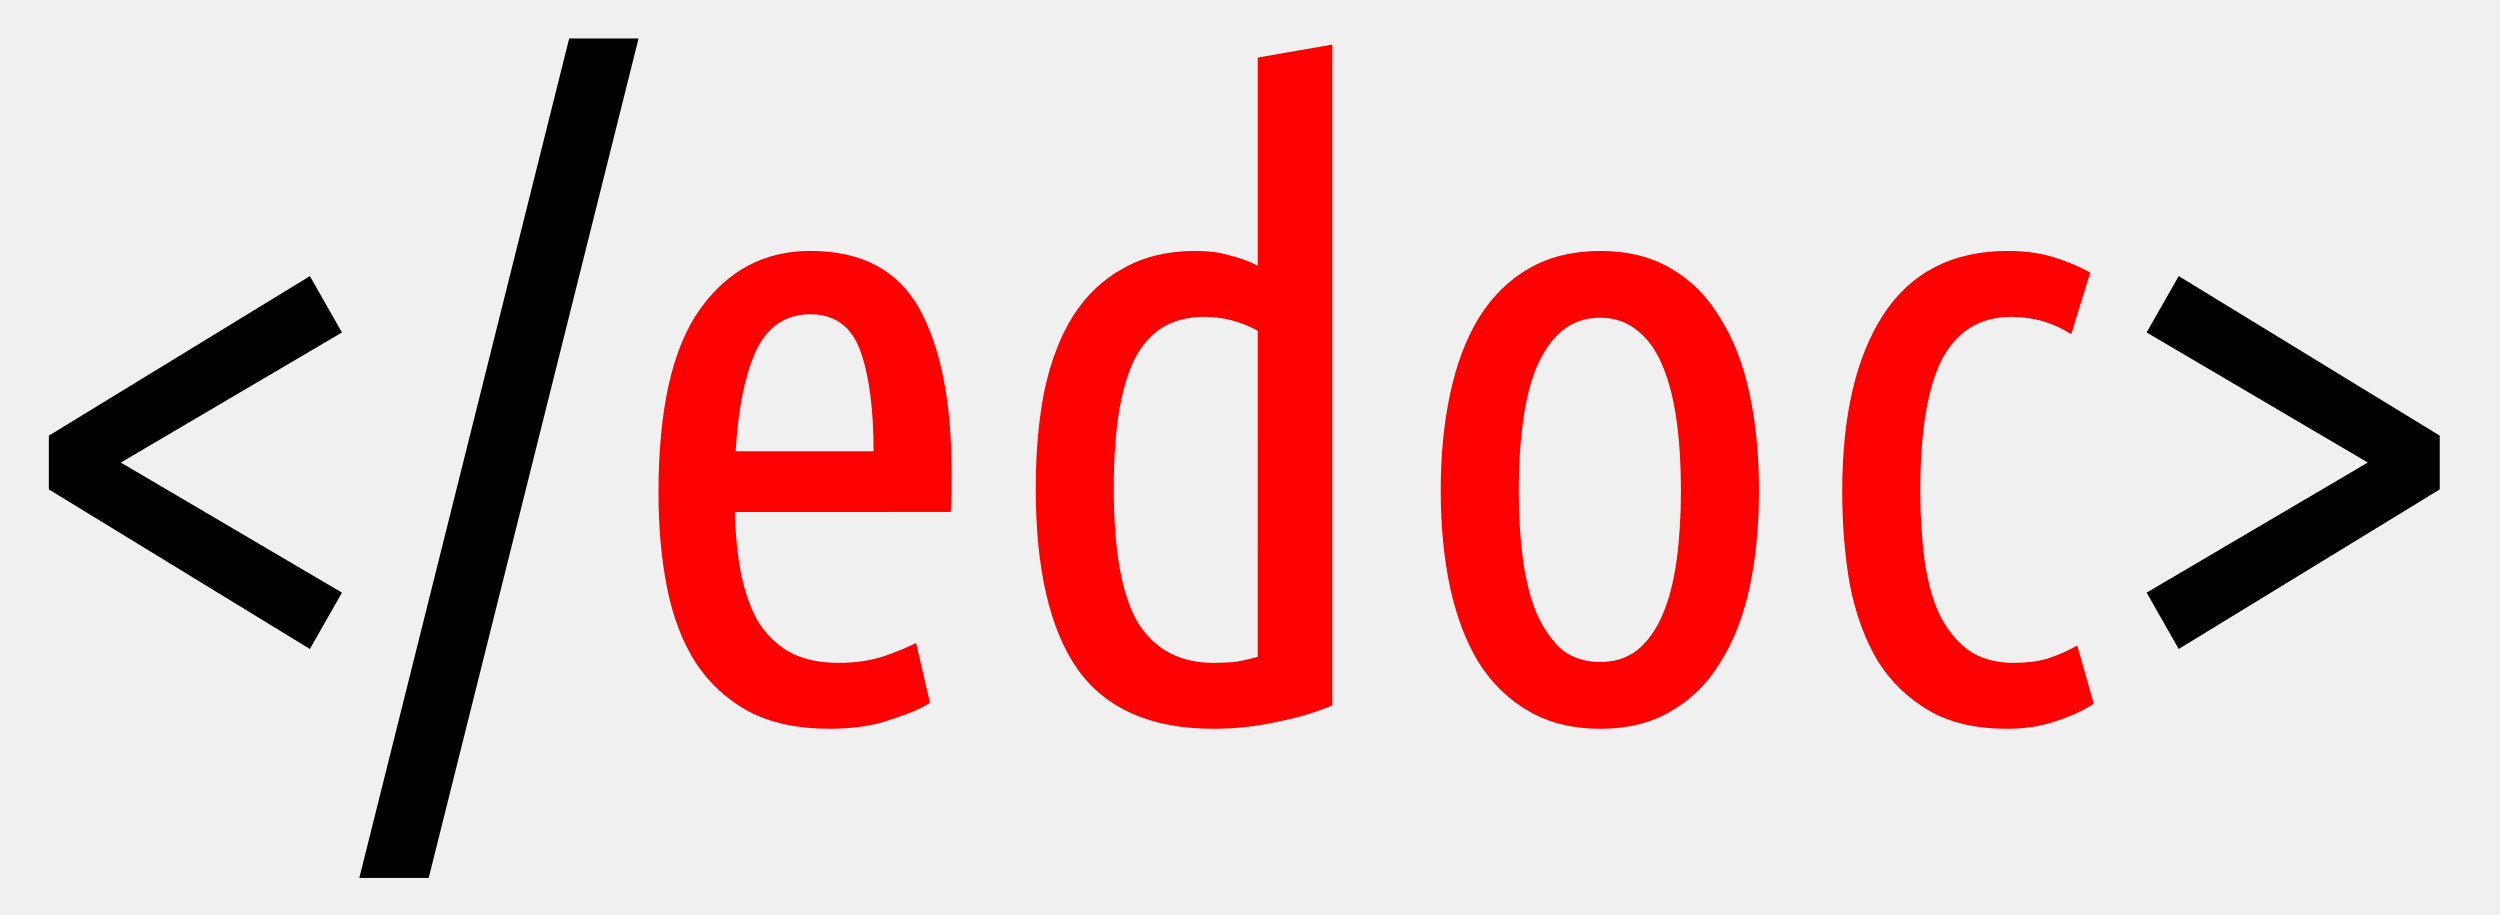
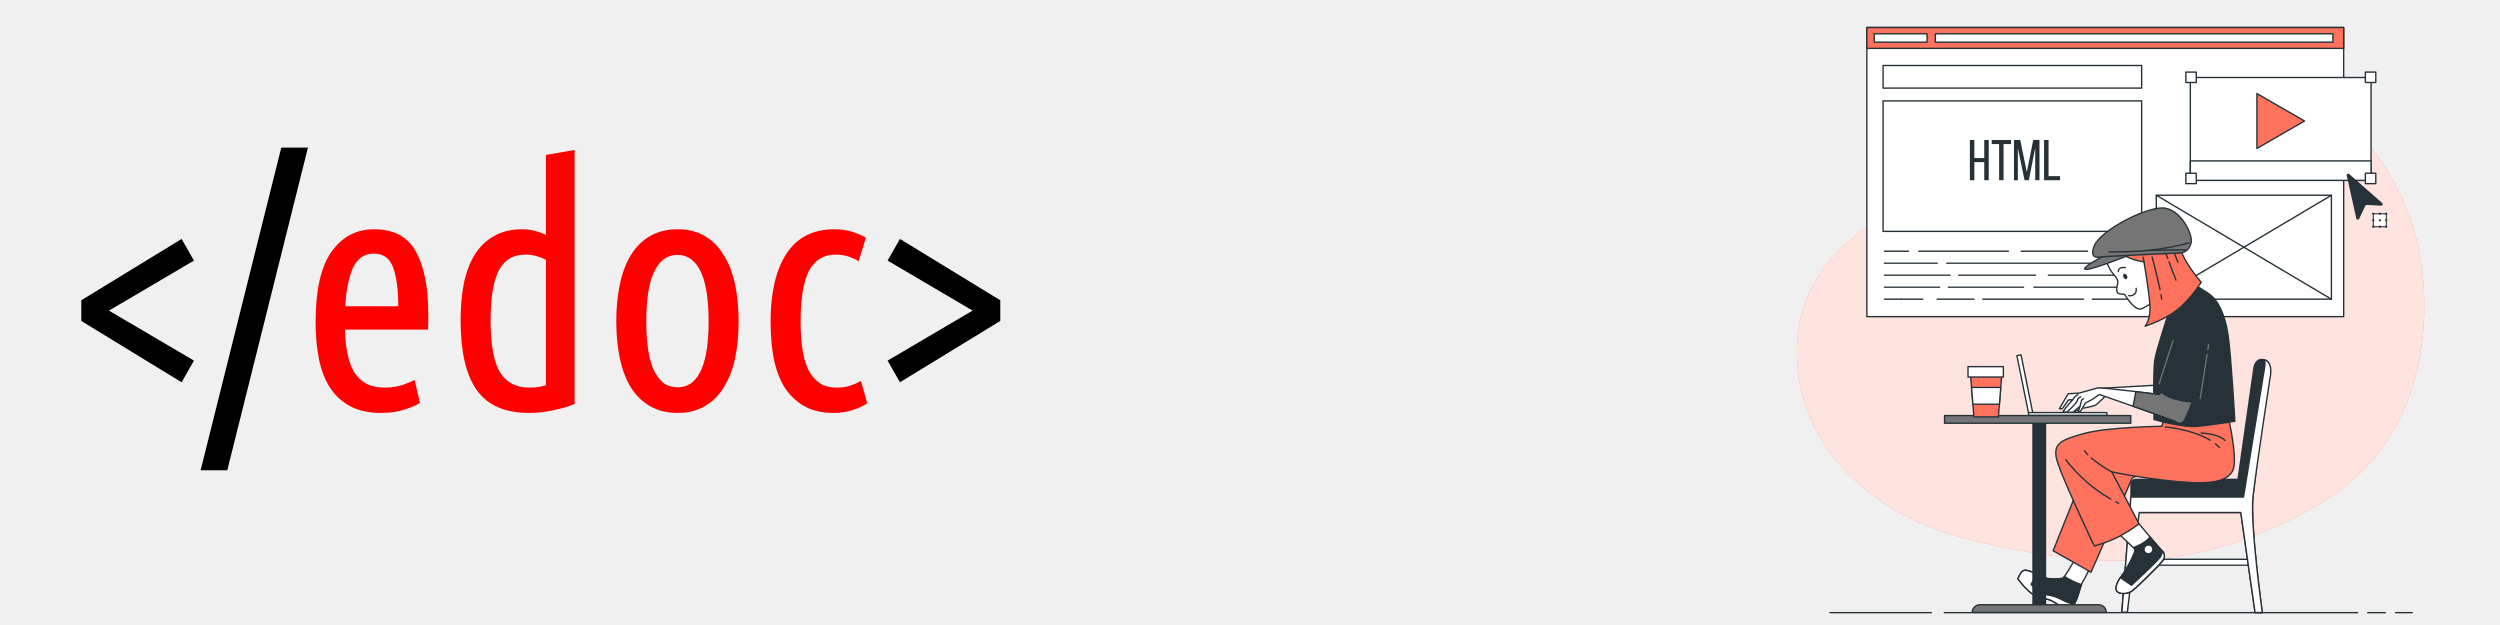
- <svg xmlns="http://www.w3.org/2000/svg" style="isolation:isolate" viewBox="0 0 246 90" width="246" height="90" id="svg4259" version="1.1">
+ <svg xmlns="http://www.w3.org/2000/svg" style="isolation:isolate" viewBox="0 0 640 160" width="640" height="160" id="svg4259" version="1.1">
  <defs id="defs4261">
    <clipPath id="_clipPath_QDLCauB5rNziMZr8STcPCmG1C2ohRiZf">
      <rect width="1000" height="400" id="rect4264" x="0" y="0" />
    </clipPath>
  </defs>
-   <g style="font-style:normal;font-weight:normal;font-size:40px;line-height:0%;font-family:sans-serif;letter-spacing:1.43px;word-spacing:0px;fill:#000000;fill-opacity:1;stroke:none;stroke-width:1px;stroke-linecap:butt;stroke-linejoin:miter;stroke-opacity:1" id="text4942" transform="translate(173.6429,52.46142)" />
-   <g aria-label="&lt;/edoc&gt;" style="font-style:normal;font-weight:normal;font-size:40px;line-height:1.25;font-family:sans-serif;letter-spacing:0px;word-spacing:0px;fill:#000000;fill-opacity:1;stroke:none" id="text2223">
+   <g style="font-style:normal;font-weight:normal;font-size:40px;line-height:0%;font-family:sans-serif;letter-spacing:1.43px;word-spacing:0px;fill:#000000;fill-opacity:1;stroke:none;stroke-width:1px;stroke-linecap:butt;stroke-linejoin:miter;stroke-opacity:1" id="text4942" transform="translate(173.6429,122.4614)" />
+   <g aria-label="&lt;/edoc&gt;" style="font-style:normal;font-weight:normal;font-size:40px;line-height:1.25;font-family:sans-serif;letter-spacing:0px;word-spacing:0px;fill:#000000;fill-opacity:1;stroke:none" id="text2223" transform="translate(16,34)">
    <path d="m 4.807,48.16 v -5.291 l 25.685,-15.701 3.157,5.547 -21.76,12.8 21.76,12.8 -3.157,5.547 z" style="font-style:normal;font-variant:normal;font-weight:normal;font-stretch:normal;font-size:85.333px;font-family:'Ubuntu Condensed';-inkscape-font-specification:'Ubuntu Condensed, '" id="path2963" />
    <path d="M 42.183,86.389 H 35.356 L 56.007,3.786 h 6.827 z" style="font-style:normal;font-variant:normal;font-weight:normal;font-stretch:normal;font-size:85.333px;font-family:'Ubuntu Condensed';-inkscape-font-specification:'Ubuntu Condensed, '" id="path2965" />
    <path d="m 72.305,50.379 q 0.085,3.243 0.597,5.973 0.512,2.645 1.621,4.693 1.195,1.963 3.072,3.072 1.963,1.109 4.949,1.109 2.475,0 4.523,-0.683 2.133,-0.768 3.072,-1.28 l 1.365,5.888 q -1.109,0.768 -3.755,1.621 -2.56,0.939 -6.144,0.939 -4.693,0 -7.936,-1.707 -3.157,-1.707 -5.205,-4.779 -1.963,-3.072 -2.816,-7.339 -0.853,-4.267 -0.853,-9.387 0,-12.373 4.096,-18.091 4.096,-5.717 10.837,-5.717 7.595,0 10.752,5.717 3.157,5.717 3.157,16.043 0,0.939 0,1.963 0,0.939 -0.085,1.963 z m 7.424,-19.456 q -3.669,0 -5.376,3.669 -1.621,3.669 -1.963,9.813 h 13.568 q 0,-6.229 -1.28,-9.813 -1.28,-3.669 -4.949,-3.669 z" style="fill:#ff0000" id="path2967" />
    <path d="m 123.761,32.544 q -2.475,-1.365 -5.291,-1.365 -2.133,0 -3.755,0.853 -1.621,0.853 -2.816,2.816 -1.109,1.963 -1.707,5.205 -0.597,3.243 -0.597,8.021 0,9.216 2.389,13.227 2.475,3.925 7.424,3.925 0.939,0 2.048,-0.085 1.109,-0.171 2.304,-0.512 z m 0,-26.88 7.339,-1.28 V 69.408 q -2.389,1.024 -5.461,1.621 -3.072,0.683 -6.229,0.683 -9.216,0 -13.397,-5.888 -4.096,-5.888 -4.096,-17.749 0,-5.376 0.853,-9.643 0.939,-4.352 2.816,-7.339 1.963,-3.072 4.949,-4.693 2.987,-1.707 7.083,-1.707 1.963,0 3.328,0.427 1.451,0.341 2.816,1.024 z" style="fill:#ff0000" id="path2969" />
    <path d="m 173.084,48.245 q 0,5.291 -0.939,9.643 -0.939,4.267 -2.901,7.339 -1.877,3.072 -4.864,4.779 -2.901,1.707 -6.912,1.707 -4.011,0 -6.997,-1.707 -2.987,-1.707 -4.949,-4.779 -1.877,-3.072 -2.816,-7.339 -0.939,-4.352 -0.939,-9.643 0,-5.205 0.939,-9.557 0.939,-4.352 2.816,-7.424 1.963,-3.157 4.949,-4.864 2.987,-1.707 6.997,-1.707 4.011,0 6.912,1.707 2.987,1.707 4.864,4.864 1.963,3.072 2.901,7.424 0.939,4.352 0.939,9.557 z m -7.68,0 q 0,-3.755 -0.427,-6.827 -0.427,-3.157 -1.365,-5.376 -0.939,-2.304 -2.475,-3.499 -1.536,-1.28 -3.669,-1.28 -2.219,0 -3.755,1.28 -1.451,1.195 -2.475,3.499 -0.939,2.219 -1.365,5.376 -0.427,3.072 -0.427,6.827 0,3.755 0.427,6.912 0.427,3.072 1.365,5.291 1.024,2.219 2.475,3.499 1.536,1.195 3.755,1.195 2.133,0 3.669,-1.195 1.536,-1.28 2.475,-3.499 0.939,-2.219 1.365,-5.291 0.427,-3.157 0.427,-6.912 z" style="fill:#ff0000" id="path2971" />
    <path d="m 197.489,71.712 q -4.608,0 -7.68,-1.792 -3.072,-1.792 -5.035,-4.864 -1.877,-3.157 -2.731,-7.424 -0.768,-4.267 -0.768,-9.301 0,-11.093 4.011,-17.323 4.096,-6.315 12.288,-6.315 2.475,0 4.437,0.597 1.963,0.597 3.669,1.536 l -1.877,6.059 q -2.645,-1.707 -5.888,-1.707 -4.608,0 -6.827,4.181 -2.133,4.181 -2.133,12.971 0,3.669 0.427,6.827 0.427,3.072 1.451,5.291 1.109,2.219 2.816,3.499 1.792,1.28 4.523,1.28 1.877,0 3.328,-0.427 1.536,-0.512 2.901,-1.28 l 1.621,5.717 q -1.365,0.939 -3.669,1.707 -2.219,0.768 -4.864,0.768 z" style="fill:#ff0000" id="path2973" />
    <path d="m 214.385,63.861 -3.157,-5.547 21.76,-12.8 -21.76,-12.8 3.157,-5.547 25.685,15.701 v 5.291 z" style="font-style:normal;font-variant:normal;font-weight:normal;font-stretch:normal;font-size:85.333px;font-family:'Ubuntu Condensed';-inkscape-font-specification:'Ubuntu Condensed, '" id="path2975" />
  </g>
+   <g id="g7624" transform="matrix(0.3558706,0,0,0.3558706,452.2934,-6.83751)">
+     <g id="freepik--background-simple--inject-2">
+       <path id="path7283" style="fill:#ff725e" d="M 465,182.66 C 449,130.35 407.85,88.48 359.15,66.41 312.72,45.35 254,35 210,67.35 c -29,21.34 -45.4,55.54 -71.93,79.47 -13.19,11.9 -27.63,15.77 -43.32,22.88 -38.25,17.35 -70.26,50.79 -72.89,94.92 -4.4,73.77 54.08,124.8 119.33,141.53 86.23,22.12 150.68,22.12 209.91,-1.77 30.76,-12.4 62.06,-28.1 84.24,-53.78 33.54,-38.85 42.8,-94 35.18,-143.93 A 171.09,171.09 0 0 0 465,182.66 Z" />
+       <path id="path7285" style="opacity:0.8;fill:#ffffff" d="M 465,182.66 C 449,130.35 407.85,88.48 359.15,66.41 312.72,45.35 254,35 210,67.35 c -29,21.34 -45.4,55.54 -71.93,79.47 -13.19,11.9 -27.63,15.77 -43.32,22.88 -38.25,17.35 -70.26,50.79 -72.89,94.92 -4.4,73.77 54.08,124.8 119.33,141.53 86.23,22.12 150.68,22.12 209.91,-1.77 30.76,-12.4 62.06,-28.1 84.24,-53.78 33.54,-38.85 42.8,-94 35.18,-143.93 A 171.09,171.09 0 0 0 465,182.66 Z" />
+     </g>
+     <g id="freepik--Page--inject-2">
+       <rect id="rect7288" style="fill:#ffffff;stroke:#263238;stroke-linecap:round;stroke-linejoin:round" height="208" width="343" y="39" x="72" />
+       <rect id="rect7290" style="fill:none;stroke:#263238;stroke-linecap:round;stroke-linejoin:round" height="16.25" width="186" y="66.33" x="83.67" />
+       <rect id="rect7292" style="fill:none;stroke:#263238;stroke-linecap:round;stroke-linejoin:round" height="93.88" width="186" y="91.79" x="83.67" />
+       <rect id="rect7294" style="fill:none;stroke:#263238;stroke-linecap:round;stroke-linejoin:round" height="74.78" width="125.97" y="159.66" x="280.21" />
+       <line id="line7296" style="fill:none;stroke:#263238;stroke-linecap:round;stroke-linejoin:round" y2="159.66" x2="406.18" y1="234.44" x1="280.21" />
+       <line id="line7298" style="fill:none;stroke:#263238;stroke-linecap:round;stroke-linejoin:round" y2="159.66" x2="280.21" y1="234.44" x1="406.18" />
+       <line id="line7300" style="fill:none;stroke:#263238;stroke-linecap:round;stroke-linejoin:round" y2="199.93" x2="267.55" y1="199.93" x1="237.07" />
+       <line id="line7302" style="fill:none;stroke:#263238;stroke-linecap:round;stroke-linejoin:round" y2="199.93" x2="230.74" y1="199.93" x1="183" />
+       <line id="line7304" style="fill:none;stroke:#263238;stroke-linecap:round;stroke-linejoin:round" y2="199.93" x2="173.79" y1="199.93" x1="109.37" />
+       <line id="line7306" style="fill:none;stroke:#263238;stroke-linecap:round;stroke-linejoin:round" y2="199.93" x2="101.89" y1="199.93" x1="84.64" />
+       <line id="line7308" style="fill:none;stroke:#263238;stroke-linecap:round;stroke-linejoin:round" y2="208.55" x2="267.55" y1="208.55" x1="129.5" />
+       <line id="line7310" style="fill:none;stroke:#263238;stroke-linecap:round;stroke-linejoin:round" y2="208.55" x2="122.6" y1="208.55" x1="84.64" />
+       <line id="line7312" style="fill:none;stroke:#263238;stroke-linecap:round;stroke-linejoin:round" y2="217.18" x2="267.55" y1="217.18" x1="202.55" />
+       <line id="line7314" style="fill:none;stroke:#263238;stroke-linecap:round;stroke-linejoin:round" y2="217.18" x2="193.35" y1="217.18" x1="138.13" />
+       <line id="line7316" style="fill:none;stroke:#263238;stroke-linecap:round;stroke-linejoin:round" y2="217.18" x2="131.8" y1="217.18" x1="84.64" />
+       <line id="line7318" style="fill:none;stroke:#263238;stroke-linecap:round;stroke-linejoin:round" y2="225.81" x2="267.55" y1="225.81" x1="192.2" />
+       <line id="line7320" style="fill:none;stroke:#263238;stroke-linecap:round;stroke-linejoin:round" y2="225.81" x2="184.72" y1="225.81" x1="130.65" />
+       <line id="line7322" style="fill:none;stroke:#263238;stroke-linecap:round;stroke-linejoin:round" y2="225.81" x2="124.33" y1="225.81" x1="84.64" />
+       <line id="line7324" style="fill:none;stroke:#263238;stroke-linecap:round;stroke-linejoin:round" y2="234.44" x2="267.55" y1="234.44" x1="234.19" />
+       <line id="line7326" style="fill:none;stroke:#263238;stroke-linecap:round;stroke-linejoin:round" y2="234.44" x2="227.86" y1="234.44" x1="155.39" />
+       <line id="line7328" style="fill:none;stroke:#263238;stroke-linecap:round;stroke-linejoin:round" y2="234.44" x2="149.06" y1="234.44" x1="122.6" />
+       <line id="line7330" style="fill:none;stroke:#263238;stroke-linecap:round;stroke-linejoin:round" y2="234.44" x2="112.25" y1="234.44" x1="96.72" />
+       <line id="line7332" style="fill:none;stroke:#263238;stroke-linecap:round;stroke-linejoin:round" y2="234.44" x2="96.72" y1="234.44" x1="84.64" />
+       <rect id="rect7334" style="fill:#ff725e;stroke:#263238;stroke-linecap:round;stroke-linejoin:round" height="15" width="343" y="39" x="72" />
+       <rect id="rect7336" style="fill:#ffffff;stroke:#263238;stroke-linecap:round;stroke-linejoin:round" height="6.05" width="286" y="43.5" x="121.27" />
+       <rect id="rect7338" style="fill:#ffffff;stroke:#263238;stroke-linecap:round;stroke-linejoin:round" height="6.05" width="38.03" y="43.5" x="77.28" />
+       <rect id="rect7340" style="fill:#ffffff;stroke:#263238;stroke-linecap:round;stroke-linejoin:round" height="74" width="130" y="74.96" x="304.7" />
+       <rect id="rect7342" style="fill:#ffffff;stroke:#263238;stroke-linecap:round;stroke-linejoin:round" height="14" width="130" y="134.96" x="304.7" />
+       <polygon id="polygon7344" style="fill:#ff725e;stroke:#263238;stroke-linecap:round;stroke-linejoin:round" points="386.81,106.26 352.6,86.51 352.6,126.01 " />
+       <rect id="rect7346" style="fill:#ffffff;stroke:#263238;stroke-linecap:round;stroke-linejoin:round" height="7.48" width="7.48" y="71.08" x="301.49" />
+       <rect id="rect7348" style="fill:#ffffff;stroke:#263238;stroke-linecap:round;stroke-linejoin:round" height="7.48" width="7.48" y="71.08" x="430.62" />
+       <rect id="rect7350" style="fill:#ffffff;stroke:#263238;stroke-linecap:round;stroke-linejoin:round" height="7.48" width="7.48" y="143.84" x="301.49" />
+       <rect id="rect7352" style="fill:#ffffff;stroke:#263238;stroke-linecap:round;stroke-linejoin:round" height="7.48" width="7.48" y="143.84" x="430.62" />
+       <path id="path7354" style="fill:#263238" d="m 149.34,135.84 v 13 h -3.23 v -28.92 h 3.23 v 13 h 7.11 v -13 h 3.22 v 28.94 h -3.22 v -13 z" />
+       <path id="path7356" style="fill:#263238" d="m 167.15,148.86 v -26 h -5.33 v -2.94 h 13.85 v 2.94 h -5.33 v 26 z" />
+       <path id="path7358" style="fill:#263238" d="m 188.52,148.82 h -3.1 l -4.79,-23 v 23.07 h -2.81 v -28.97 h 4.5 l 4.76,23.08 4.59,-23.11 h 4.5 v 28.94 h -3.06 v -23.24 z" />
+       <path id="path7360" style="fill:#263238" d="m 199.48,148.86 v -28.94 h 3.22 v 26 h 8.3 v 2.94 z" />
+       <path id="path7362" style="fill:#263238" d="m 417.2,145.5 6.91,31 a 1.09,1.09 0 0 0 2,0.19 l 4.48,-9.43 a 1.07,1.07 0 0 1 1,-0.62 l 10.42,0.57 a 1.09,1.09 0 0 0 0.81,-1.87 L 419,144.43 a 1.09,1.09 0 0 0 -1.8,1.07 z" />
+       <rect id="rect7364" style="fill:#ffffff;stroke:#263238;stroke-width:0.75px;stroke-linecap:round;stroke-linejoin:round" height="9.33" width="9.33" y="173" x="436.33" />
+       <rect id="rect7366" style="fill:#263238" height="1.4" width="1.4" y="172.26" x="435.58" />
+       <rect id="rect7368" style="fill:#263238" height="1.4" width="1.4" y="172.26" x="440.32" />
+       <rect id="rect7370" style="fill:#263238" height="1.4" width="1.4" y="172.26" x="444.86" />
+       <rect id="rect7372" style="fill:#263238" height="1.4" width="1.4" y="176.98" x="435.58" />
+       <rect id="rect7374" style="fill:#263238" height="1.4" width="1.4" y="176.98" x="440.32" />
+       <rect id="rect7376" style="fill:#263238" height="1.4" width="1.4" y="176.98" x="444.86" />
+       <rect id="rect7378" style="fill:#263238" height="1.4" width="1.4" y="181.52" x="435.58" />
+       <rect id="rect7380" style="fill:#263238" height="1.4" width="1.4" y="181.52" x="440.32" />
+       <rect id="rect7382" style="fill:#263238" height="1.4" width="1.4" y="181.52" x="444.86" />
+     </g>
+     <g id="freepik--Character--inject-2">
+       <polygon id="polygon7385" style="fill:#ffffff;stroke:#263238;stroke-linecap:round;stroke-linejoin:round" points="188.51,317.42 179.94,275.05 182.9,274.47 191.47,316.84 " />
+       <rect id="rect7387" style="fill:#ffffff;stroke:#263238;stroke-linecap:round;stroke-linejoin:round" height="2.01" width="56.3" y="316" x="188.33" />
+       <rect id="rect7389" style="fill:#ffffff;stroke:#263238;stroke-linecap:round;stroke-linejoin:round" height="4.25" width="86.99" y="421.55" x="260.21" />
+       <path id="path7391" style="fill:#263238;stroke:#263238;stroke-linecap:round;stroke-linejoin:round" d="m 360.33,290.59 c 0,0 -8.24,65.32 -10.52,85.56 -2.28,20.24 6.68,83.78 6.68,83.78 h -5.23 l -10.27,-72 h -76.74 l -4.91,70.71 h -3.92 L 262,376.48 v -8.93 a 3.48,3.48 0 0 1 3.48,-3.48 H 339 l 11.51,-80.66 c 0,0 1.3,-7.51 7.83,-5.22 6.53,2.29 1.99,12.4 1.99,12.4 z" />
+       <path id="path7393" style="fill:#ffffff;stroke:#263238;stroke-linecap:round;stroke-linejoin:round" d="m 358.37,278.19 a 5.25,5.25 0 0 0 -0.52,-0.17 c 0.5,1 0.8,2.74 0.2,6 -1.31,7.19 -15.1,92.75 -15.1,92.75 h -81 l -6.49,82.82 h 3.92 l 8.54,-71.72 H 341 l 10.27,72 h 5.23 c 0,0 -9,-63.53 -6.68,-83.78 2.32,-20.25 12.06,-84.07 12.06,-84.07 0,0 3.03,-11.55 -3.51,-13.83 z" />
+       <path id="path7395" style="fill:#ffffff;stroke:#263238;stroke-linecap:round;stroke-linejoin:round" d="m 280.1,296.29 -40.87,2.32 -18.23,10.54 -3.6,6.17 2.82,0.51 6.43,-2.83 c 0,0 7.2,-1.28 9.26,-2.05 2.06,-0.77 7.69,-6.95 7.69,-6.95 l 38,6.17 z" />
+       <path id="path7397" style="fill:#ffffff;stroke:#263238;stroke-linecap:round;stroke-linejoin:round" d="m 221.15,422.6 c 0,0 -7.2,12.6 -8.23,12.6 -1.03,0 -9.37,1.85 -16,-1.49 -6.63,-3.34 -11.57,-5.91 -13.63,-2.83 a 23.27,23.27 0 0 0 -2.57,4.63 c 0,0 6.17,8.74 11.83,11.82 5.66,3.08 8.08,1.49 14,4.83 5.92,3.34 6.43,5.91 11.31,4.89 4.88,-1.02 7.72,-16.71 9,-18.51 1.28,-1.8 6.14,-11.83 6.14,-11.83 z" />
+       <path id="path7399" style="fill:#263238;stroke:#263238;stroke-linecap:round;stroke-linejoin:round" d="m 214.16,433.9 c -0.59,0.8 -1,1.3 -1.24,1.3 -1,0 -9.37,1.85 -16,-1.49 -6.63,-3.34 -11.57,-5.91 -13.63,-2.83 a 23.27,23.27 0 0 0 -2.57,4.63 c 0,0 6.17,8.74 11.83,11.82 5.66,3.08 8.08,1.49 14,4.83 5.92,3.34 6.43,5.91 11.31,4.89 4.33,-0.92 7,-13.31 8.5,-17.39 -4.44,-1.14 -9.2,-3.85 -12.2,-5.76 z" />
+       <path id="path7401" style="fill:#ffffff;stroke:#263238;stroke-linecap:round;stroke-linejoin:round" d="m 217.8,457.05 a 3.09,3.09 0 0 0 0.43,-0.14 0.84,0.84 0 0 0 0.14,-0.06 l 0.28,-0.14 0.16,-0.1 0.25,-0.17 0.16,-0.13 0.24,-0.21 0.15,-0.15 a 3.07,3.07 0 0 0 0.25,-0.26 l 0.14,-0.16 c 0.08,-0.1 0.17,-0.2 0.25,-0.31 l 0.12,-0.15 0.29,-0.42 0.07,-0.1 c 0.2,-0.3 0.39,-0.63 0.58,-1 -5,0 -8.4,-3.15 -13.79,-5 -6.68,-2.31 -7.06,-0.45 -11.94,-3.8 -4.88,-3.35 -5.4,-5.39 -5.4,-5.39 l 4.33,-6.84 c -5.47,-2.7 -9.46,-4.36 -11.27,-1.65 a 23.27,23.27 0 0 0 -2.57,4.63 c 0,0 6.17,8.74 11.83,11.82 5.66,3.08 8.08,1.49 14,4.83 5.92,3.34 6.42,5.92 11.3,4.9 z" />
+       <path id="path7403" style="fill:#ff725e;stroke:#263238;stroke-linecap:round;stroke-linejoin:round" d="M 228.86,358.33 206,415.4 l 27.25,15.43 c 0,0 29,-65.81 29.3,-67.1 0.3,-1.29 5.4,-2.57 5.4,-2.57 l 20.8,2.84 c 0,0 -31.36,-13.88 -40.61,-15.94 -9.25,-2.06 -15.43,-0.52 -19.28,10.27 z" />
+       <path id="path7405" style="fill:#ffffff;stroke:#263238;stroke-linecap:round;stroke-linejoin:round" d="m 252.59,402.72 12.86,12.08 c 0,0 -4.37,10.8 -9.51,17.74 -5.14,6.94 -5.66,11 -3.35,12.59 2.31,1.59 6.94,1.29 10,-0.77 3.06,-2.06 20.56,-19.28 22.62,-22.36 a 5.17,5.17 0 0 0 -1,-6.68 c -0.77,-0.52 -17.73,-20.83 -17.73,-20.83 z" />
+       <path id="path7407" style="fill:#263238;stroke:#263238;stroke-linecap:round;stroke-linejoin:round" d="m 285.24,422 a 5.17,5.17 0 0 0 -1,-6.68 c -0.36,-0.25 -4.35,-4.92 -8.46,-9.78 -3.76,4.55 -10.55,7.09 -12.05,7.62 l 1.75,1.64 c 0,0 -4.37,10.8 -9.51,17.74 -5.14,6.94 -5.66,11 -3.35,12.59 2.31,1.59 6.94,1.29 10,-0.77 3.06,-2.06 20.56,-19.28 22.62,-22.36 z" />
+       <path id="path7409" style="fill:#ffffff;stroke:#263238;stroke-linecap:round;stroke-linejoin:round" d="m 284.54,415.6 a 9,9 0 0 1 -1.87,4.86 c -3.08,3.85 -20.31,19.79 -20.31,19.79 l -8,-5.52 c -3.68,5.62 -3.87,9 -1.82,10.4 2.32,1.55 6.94,1.29 10,-0.77 3.06,-2.06 20.56,-19.28 22.62,-22.36 a 5.18,5.18 0 0 0 -0.62,-6.4 z" />
+       <path id="path7411" style="fill:#ffffff" d="m 277.27,414.29 a 2.7,2.7 0 1 1 -2.7,-2.57 2.64,2.64 0 0 1 2.7,2.57 z" />
+       <path id="path7413" style="fill:#ff725e;stroke:#263238;stroke-linecap:round;stroke-linejoin:round" d="m 285.5,321.49 -1.29,4.37 c 0,0 -38.81,0.51 -55.78,5.14 -16.97,4.63 -21.59,7.2 -20.31,16.71 1.28,9.51 27.51,64.29 27.51,64.29 a 105.89,105.89 0 0 0 15.42,-5.65 97.43,97.43 0 0 0 16.71,-10.35 l -19.54,-37.28 c 0,0 22.37,4.63 47.3,6.94 24.93,2.31 35.48,-0.26 39.59,-7.71 4.11,-7.45 -2.83,-37.27 -2.83,-37.27 l -46.52,-1.55 z" />
+       <path id="path7415" style="fill:none;stroke:#263238;stroke-linecap:round;stroke-linejoin:round" d="m 231,346.45 a 15.23,15.23 0 0 1 -2.29,-2.86" />
+       <path id="path7417" style="fill:none;stroke:#263238;stroke-linecap:round;stroke-linejoin:round" d="M 248.22,358.76 A 114.21,114.21 0 0 1 233.4,348.69" />
+       <path id="path7419" style="fill:none;stroke:#263238;stroke-linecap:round;stroke-linejoin:round" d="m 251.1,380.23 2.06,1" />
+       <path id="path7421" style="fill:none;stroke:#263238;stroke-linecap:round;stroke-linejoin:round" d="m 215.11,349.92 a 108.61,108.61 0 0 0 32.42,28.35" />
+       <path id="path7423" style="fill:none;stroke:#263238;stroke-linecap:round;stroke-linejoin:round" d="M 322.81,338.53 A 29,29 0 0 1 325.6,341" />
+       <path id="path7425" style="fill:none;stroke:#263238;stroke-linecap:round;stroke-linejoin:round" d="m 286.78,326.37 c 0,0 18.84,1.46 32.14,9.48" />
+       <path id="path7427" style="fill:none;stroke:#263238;stroke-linecap:round;stroke-linejoin:round" d="m 312.49,330.74 c 0,0 12.34,0.26 17.22,5.4" />
+       <path id="path7429" style="fill:#263238;stroke:#263238;stroke-linecap:round;stroke-linejoin:round" d="m 289.1,244.37 c 0,0 -8.74,26 -10,33.93 -1.26,7.93 -0.51,42.67 -0.51,42.67 0,0 20.56,6.17 32.13,4.89 11.57,-1.28 26,-3.6 26,-3.6 0,0 -2.57,-46 -4.88,-61.95 -2.31,-15.95 -7.71,-25.2 -12.85,-29.05 a 80.38,80.38 0 0 0 -10.8,-6.69 z" />
+       <path id="path7431" style="fill:#ffffff;stroke:#263238;stroke-linecap:round;stroke-linejoin:round" d="m 243.85,204.27 a 27.83,27.83 0 0 0 3.35,9.25 c 2.57,4.11 6.17,5.91 5.14,10 -1.03,4.09 -1,6.94 2,7.19 l 3.09,0.26 c 0,0 6.17,10.54 10.8,10.54 4.63,0 17.77,-11.79 17.77,-11.79 0,0 -6.94,-32.65 -6.94,-33.68 0,-1.03 -36.76,3.86 -36.76,3.86 z" />
+       <path id="path7433" style="fill:#263238" d="m 259.15,217.48 c 0.49,1 0.32,2.13 -0.39,2.47 -0.71,0.34 -1.67,-0.22 -2.16,-1.25 -0.49,-1.03 -0.32,-2.13 0.39,-2.46 0.71,-0.33 1.67,0.22 2.16,1.24 z" />
+       <path id="path7435" style="fill:none;stroke:#263238;stroke-linecap:round;stroke-linejoin:round" d="m 252.85,214.55 c 0,0 -0.26,-3.6 5.14,-2.83" />
+       <path id="path7437" style="fill:none;stroke:#263238;stroke-linecap:round;stroke-linejoin:round" d="m 260.36,231.82 c 0.16,0.57 6.28,0.23 5.34,-5.19" />
+       <path id="path7439" style="fill:#ff725e;stroke:#263238;stroke-linecap:round;stroke-linejoin:round" d="m 296,192.18 c -0.85,-10.41 -13.81,-6.42 -19.88,-3.27 l -0.17,-0.32 -24.42,6.94 a 4.84,4.84 0 0 0 2.31,5.14 35.62,35.62 0 0 0 17.49,6.85 c 1.82,10.88 4.36,27.14 4.36,33.25 0,9.51 -3.6,13.11 -3.6,13.11 0,0 16.45,-5.14 26,-14.14 a 86.14,86.14 0 0 0 14.4,-17.48 c 0,0 -15.42,-17.48 -16.49,-30.08 z" />
+       <line id="line7441" style="fill:none;stroke:#263238;stroke-linecap:round;stroke-linejoin:round" y2="204.12" x2="270.64" y1="207.52" x1="271.37" />
+       <path id="path7443" style="fill:none;stroke:#263238;stroke-linecap:round;stroke-linejoin:round" d="m 283.57,231.18 c 0.21,1.17 0.38,2.26 0.5,3.21" />
+       <path id="path7445" style="fill:none;stroke:#263238;stroke-linecap:round;stroke-linejoin:round" d="m 277.21,204.12 c 0,0 3.63,13.41 5.68,23.48" />
+       <line id="line7447" style="fill:none;stroke:#263238;stroke-linecap:round;stroke-linejoin:round" y2="220.68" x2="294.34" y1="207.49" x1="289.35" />
+       <line id="line7449" style="fill:none;stroke:#263238;stroke-linecap:round;stroke-linejoin:round" y2="205.24" x2="288.5" y1="201.83" x1="287.21" />
+       <line id="line7451" style="fill:none;stroke:#263238;stroke-linecap:round;stroke-linejoin:round" y2="207.83" x2="295.77" y1="202.12" x1="293.49" />
+       <path id="path7453" style="fill:#757575;stroke:#263238;stroke-linecap:round;stroke-linejoin:round" d="m 241.33,203.87 c 0,0 -17.2,9.13 -11.47,9.13 5.73,0 34.41,-11.85 35.55,-11.85 1.14,0 -19.11,1.95 -24.08,2.72 z" />
+       <path id="path7455" style="fill:#757575;stroke:#263238;stroke-linecap:round;stroke-linejoin:round" d="m 241.33,203.87 c 0,0 -10.29,3.26 -5.7,-7.83 4.59,-11.09 35.84,-27.25 48.84,-27.25 13,0 22.61,19.4 20.7,25.52 -1.91,6.12 -6.12,6.88 -8,6.88 -1.88,0 -55.84,2.68 -55.84,2.68 z" />
+       <path id="path7457" style="fill:none;stroke:#263238;stroke-linecap:round;stroke-linejoin:round" d="m 246.3,200.43 c 0,0 18.73,0.38 34.79,-1.91 16.06,-2.29 22.55,-4.59 22.55,-4.59" />
+       <line id="line7459" style="fill:none;stroke:#263238;stroke-linecap:round;stroke-linejoin:round" y2="199.28" x2="276.12" y1="198.9" x1="301.35" />
+       <path id="path7461" style="fill:#ffffff;stroke:#263238;stroke-linecap:round;stroke-linejoin:round" d="m 285.5,299.89 -3.34,3.11 c 0,0 -41.65,-5.4 -44.48,-4.63 -2.83,0.77 -12.85,3.6 -12.85,3.6 l -8,0.51 -6.42,10.8 h 2.05 l 4.63,-6.43 H 220 l -4.89,5.66 -2.11,3.06 7.19,0.26 1.05,-0.89 4.1,-3.48 -1.29,3.86 h 1.54 l 3.6,-6.17 4.89,-2.57 5.14,-3.6 c 0,0 52.44,18.25 53.72,19 1.28,0.75 4.12,2.83 6.43,0.77 2.31,-2.06 8.48,-19.28 8.48,-19.28 z" />
+       <path id="path7463" style="fill:none;stroke:#263238;stroke-linecap:round;stroke-linejoin:round" d="m 216.22,315.22 a 35.91,35.91 0 0 0 7,-7.31 c 0,0 0.35,-2.71 2.71,-3.14" />
+       <polyline id="polyline7465" style="fill:none;stroke:#263238;stroke-linecap:round;stroke-linejoin:round" points="225.35 311.46 226.51 306.99 227.79 305.96" />
+       <path id="path7467" style="fill:none;stroke:#263238;stroke-linecap:round;stroke-linejoin:round" d="m 220,306.83 a 14.24,14.24 0 0 1 2.44,-2.94 c 0.87,-0.52 1.4,-0.78 1.4,-0.78" />
+       <path id="path7469" style="fill:#757575;stroke:#263238;stroke-linecap:round;stroke-linejoin:round" d="m 263.5,311.46 c 13.92,4.88 28.78,10.14 29.5,10.54 1.29,0.77 4.12,2.83 6.43,0.77 2.31,-2.06 8.48,-19.28 8.48,-19.28 l -22.36,-3.6 -3.39,3.11 c 0,0 -7.66,-1 -16.62,-2.07 z" />
+       <path id="path7471" style="fill:#263238;stroke:#263238;stroke-linecap:round;stroke-linejoin:round" d="m 293,260.82 -11.1,37.27 c 0,0 1,5.15 11.31,8 a 64,64 0 0 0 17.48,2.57 l 8.23,-46.27" />
+       <line id="line7473" style="fill:none;stroke:#707070;stroke-linecap:round;stroke-linejoin:round" y2="295.27" x2="282.23" y1="264.18" x1="292.26" />
+       <line id="line7475" style="fill:none;stroke:#707070;stroke-linecap:round;stroke-linejoin:round" y2="305.8" x2="311.82" y1="274.14" x1="316.75" />
+       <line id="line7477" style="fill:none;stroke:#707070;stroke-linecap:round;stroke-linejoin:round" y2="270.66" x2="317.29" y1="267.18" x1="317.83" />
+     </g>
+     <g id="freepik--Table--inject-2">
+       <rect id="rect7480" style="fill:#263238;stroke:#263238;stroke-linecap:round;stroke-linejoin:round" height="133.8" width="9" y="320.5" x="191.5" />
+       <rect id="rect7482" style="fill:#757575;stroke:#263238;stroke-linecap:round;stroke-linejoin:round" height="5.53" width="133.96" y="318.14" x="127.89" />
+       <path id="path7484" style="fill:#757575;stroke:#263238;stroke-linecap:round;stroke-linejoin:round" d="m 244.23,459.77 h -96.44 a 5.54,5.54 0 0 1 5.53,-5.53 h 85.38 a 5.54,5.54 0 0 1 5.53,5.53 z" />
+     </g>
+     <g id="freepik--Coffee--inject-2">
+       <polygon id="polygon7487" style="fill:#ff725e;stroke:#263238;stroke-linecap:round;stroke-linejoin:round" points="149.01,319.12 146.37,286.2 169.25,286.2 166.61,319.12 " />
+       <rect id="rect7489" style="fill:#ffffff;stroke:#263238;stroke-linecap:round;stroke-linejoin:round" height="7.5" width="25.42" y="282.95" x="144.77" />
+       <polygon id="polygon7491" style="fill:#ffffff;stroke:#263238;stroke-linecap:round;stroke-linejoin:round" points="168.31,297.94 147.31,297.94 148.28,309.99 167.34,309.99 " />
+     </g>
+     <g id="freepik--Floor--inject-2">
+       <line id="line7494" style="fill:none;stroke:#263238;stroke-linecap:round;stroke-linejoin:round" y2="459.93" x2="464.33" y1="459.93" x1="452.33" />
+       <line id="line7496" style="fill:none;stroke:#263238;stroke-linecap:round;stroke-linejoin:round" y2="459.93" x2="445" y1="459.93" x1="432.33" />
+       <line id="line7498" style="fill:none;stroke:#263238;stroke-linecap:round;stroke-linejoin:round" y2="459.93" x2="425" y1="459.93" x1="127.67" />
+       <line id="line7500" style="fill:none;stroke:#263238;stroke-linecap:round;stroke-linejoin:round" y2="459.93" x2="118.33" y1="459.93" x1="45.47" />
+     </g>
+   </g>
</svg>
